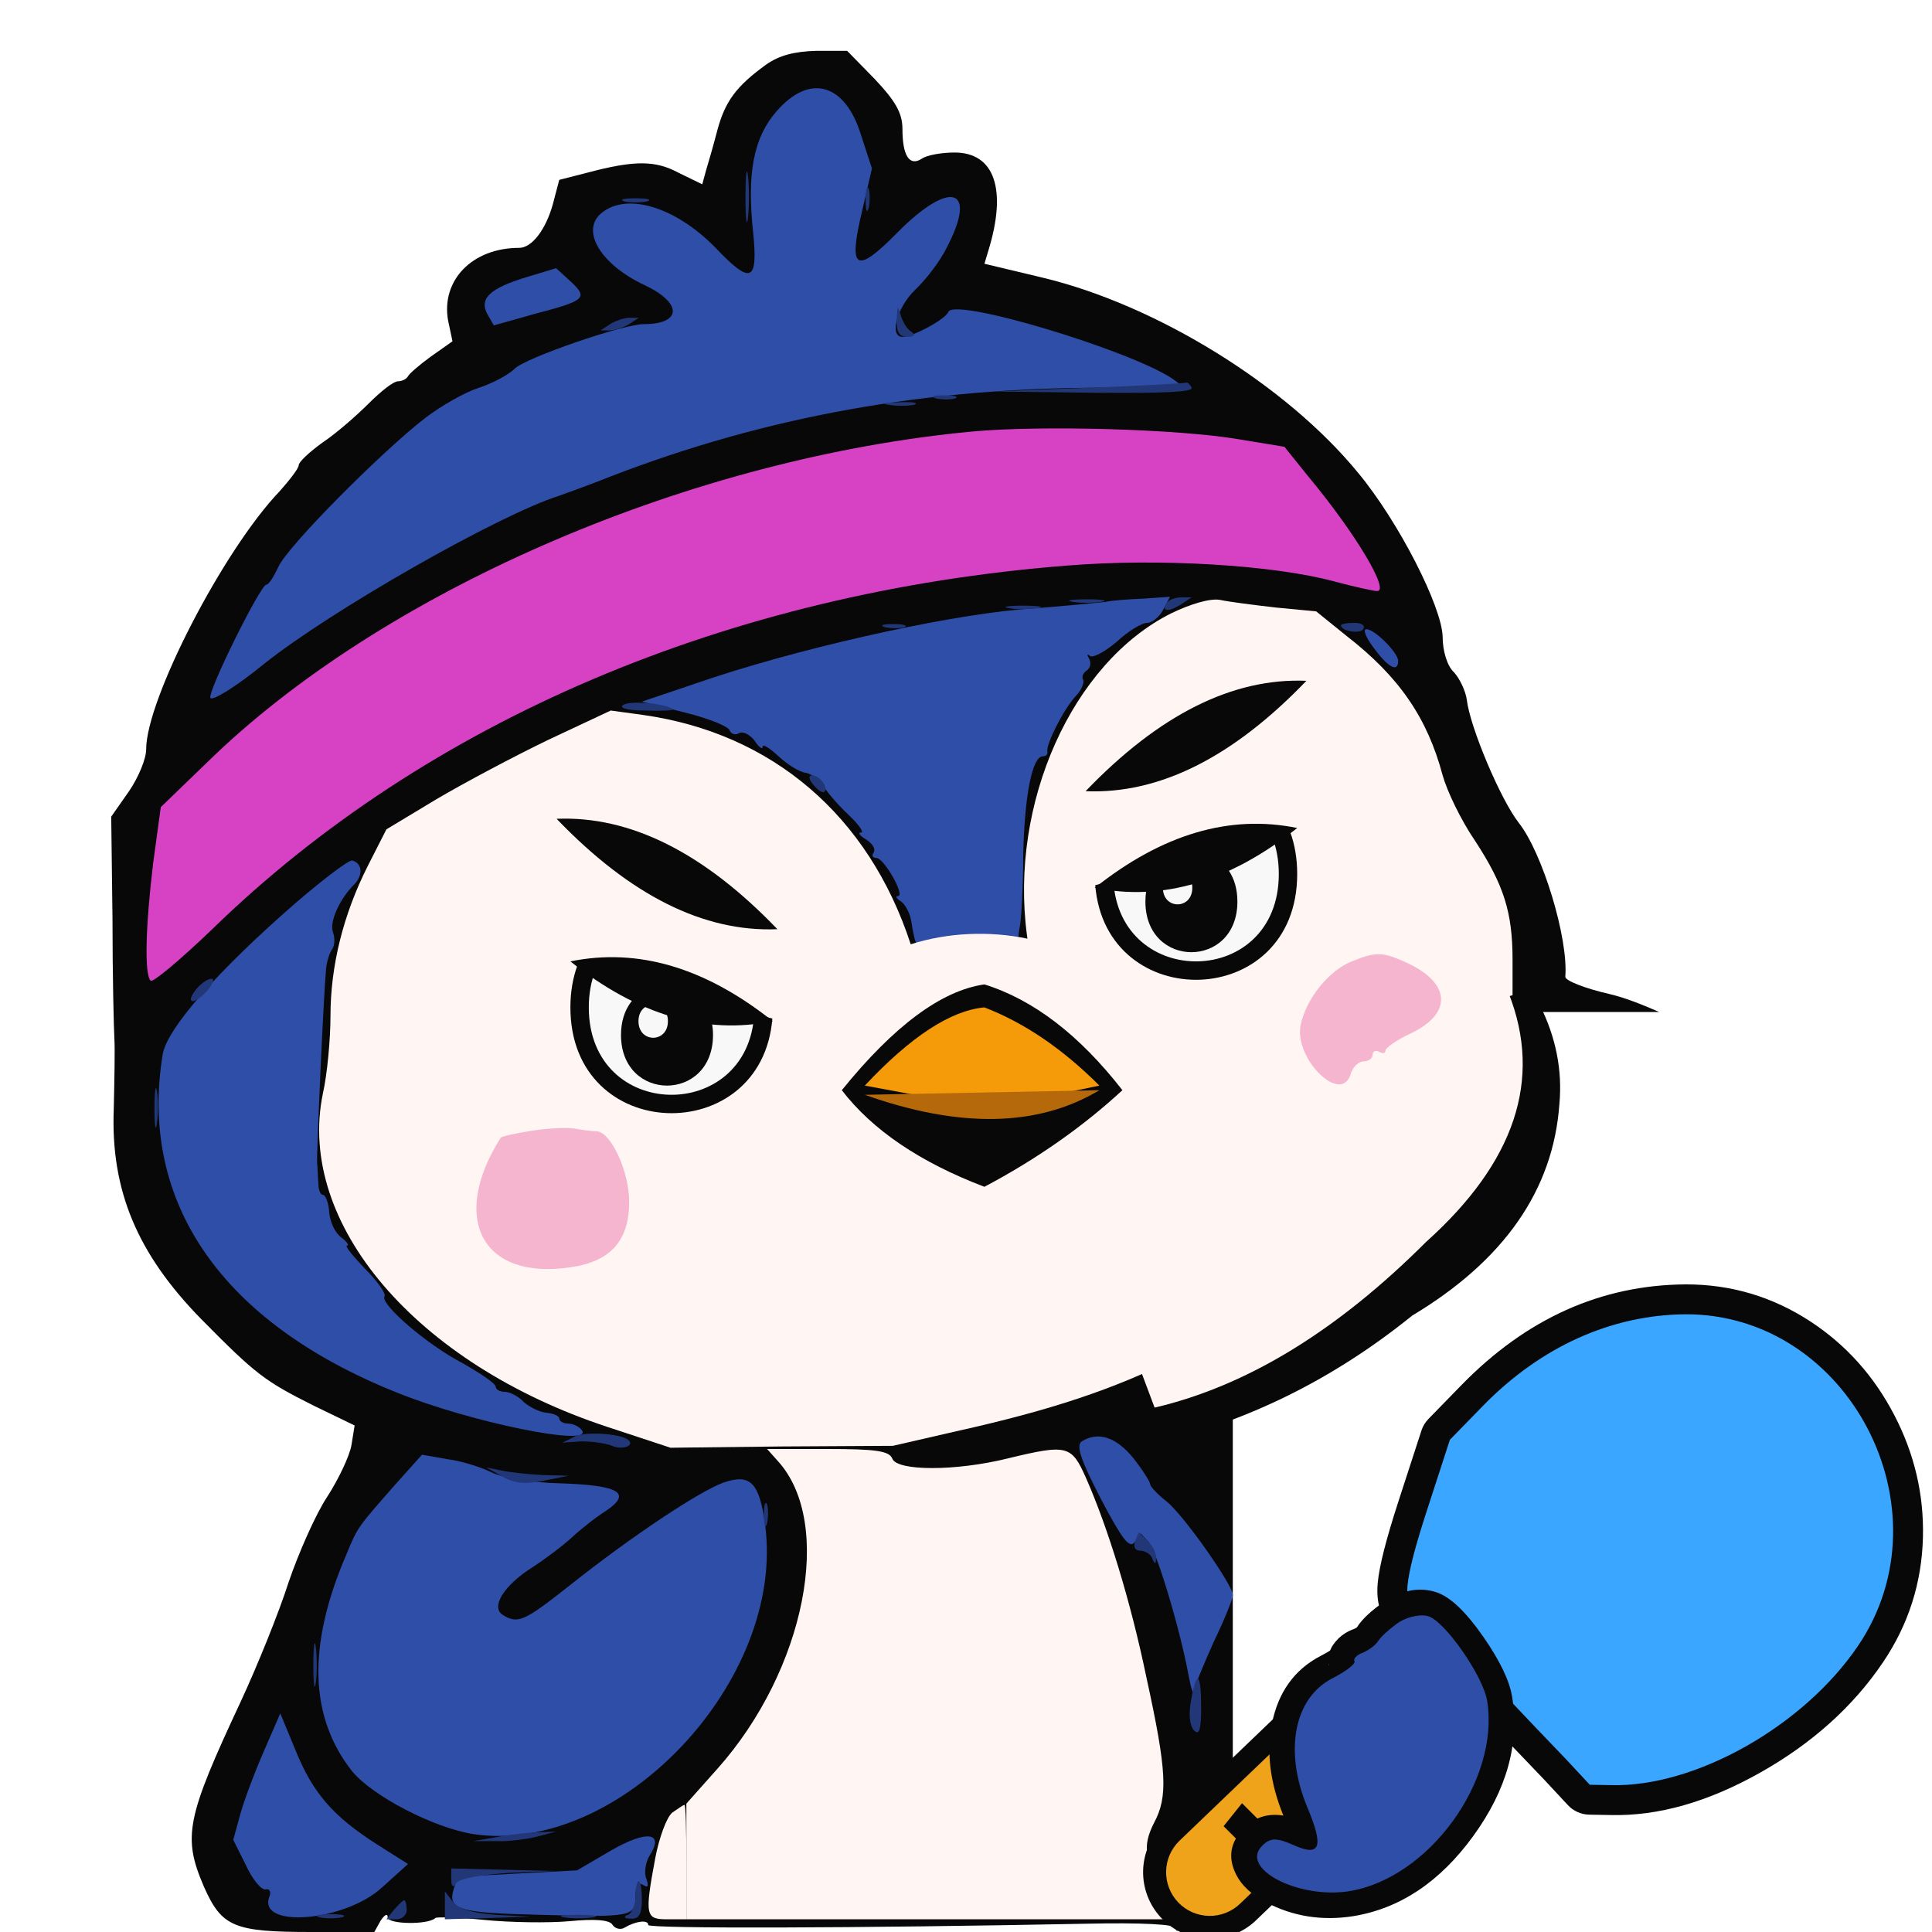
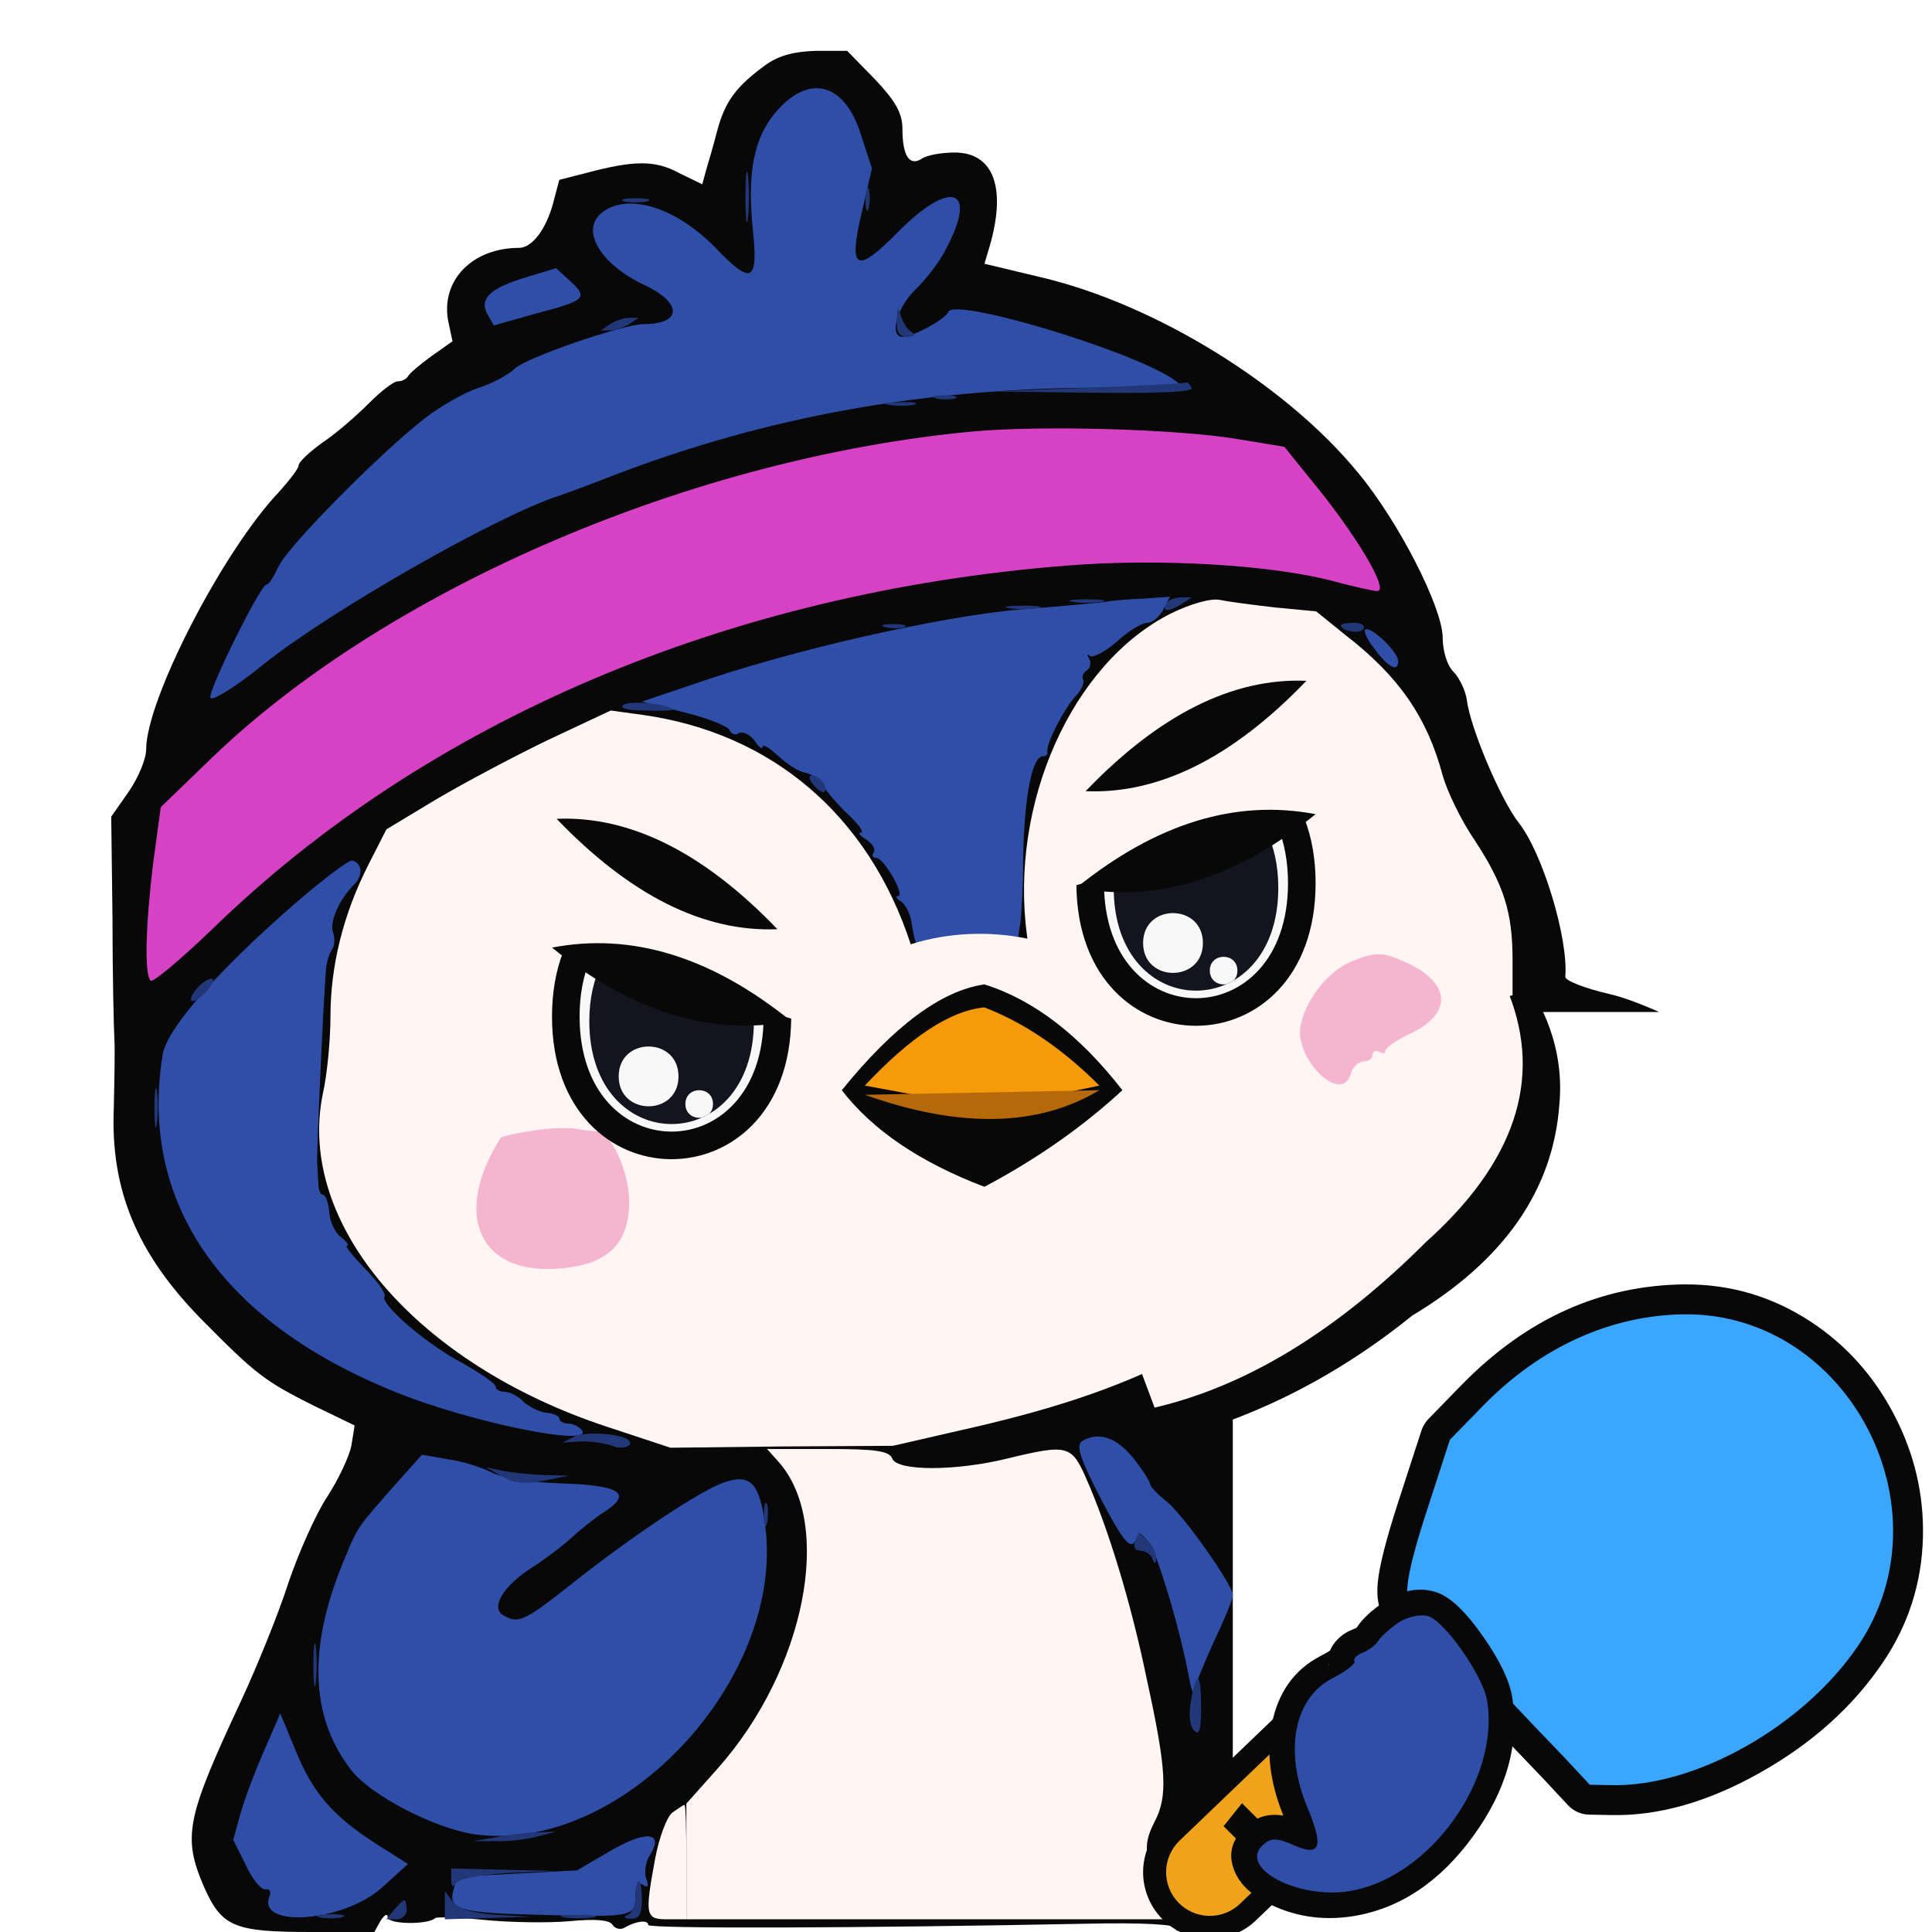
<svg xmlns="http://www.w3.org/2000/svg" viewBox="0 0 420 420" aria-hidden="true" class="sthings" data-character="pip">
  <g data-pip-part="body">
    <path fill="#080808" fill-rule="evenodd" d="M166.48 14.092C169.382 12.02 172.697 11.191 177.395 11.053H184.164L190.243 17.27C194.664 21.967 196.184 24.592 196.184 28.046C196.184 33.849 197.704 36.197 200.329 34.539C201.434 33.711 204.75 33.158 207.513 33.158C216.217 33.158 218.98 41.171 214.836 54.572L214.007 57.336L226.717 60.375C251.447 66.316 279.632 83.724 295.243 102.789C304.086 113.428 313.48 131.941 313.618 138.434C313.618 141.474 314.586 144.789 316.105 146.171C317.349 147.553 318.592 150.178 318.868 152.112C319.559 158.053 326.191 173.803 330.197 178.914C335.309 185.408 340.974 203.921 340.283 212.349C340.283 213.178 344.428 214.836 349.816 216.079C352.695 216.728 356.599 218.186 360.677 220H268V416.327C267.397 416.533 266.736 416.841 266.092 417.237C264.158 418.204 261.809 418.618 260.704 418.204C259.599 417.789 257.941 418.204 257.112 419.033C256.283 419.862 255.592 420 255.592 419.171C255.592 418.342 248.27 417.928 235.974 418.204C187.066 419.171 140.921 419.309 140.921 418.48C140.921 417.237 138.158 417.651 135.809 419.033C134.98 419.586 133.737 419.309 133.184 418.48C132.632 417.375 129.454 417.099 123.789 417.651C119.23 418.066 110.803 417.928 105.276 417.375C99.75 416.822 94.914 416.684 94.638 416.961C93.118 418.48 84.276 418.342 84.276 416.822C84.276 415.855 83.586 416.27 82.757 417.513L81.375 420H67.697C50.842 420 48.217 418.895 44.349 410.191C39.651 399.276 40.48 395.27 52.362 369.849C55.954 362.112 60.651 350.507 62.724 344.013C64.934 337.52 68.664 329.092 71.151 325.362C73.638 321.493 75.987 316.52 76.401 314.171L77.092 309.888L68.25 305.605C57.474 300.217 55.539 298.697 43.796 286.816C29.842 272.586 24.039 258.77 24.73 241.086C24.868 235.007 25.007 228.099 24.868 225.888C24.73 223.539 24.454 211.796 24.454 199.638L24.178 177.533L28.046 172.007C30.118 168.967 31.776 164.961 31.776 162.888C31.776 152.112 48.493 119.645 60.789 106.796C63 104.309 64.934 101.822 64.934 101.132C64.934 100.441 67.283 98.23 70.184 96.158C73.086 94.224 77.507 90.355 80.132 87.73C82.757 85.105 85.52 82.895 86.487 82.895C87.454 82.895 88.421 82.342 88.697 81.789C88.974 81.237 91.184 79.303 93.671 77.507L98.368 74.191L97.401 69.632C95.882 60.928 102.651 53.882 112.875 53.882C115.638 53.882 118.678 49.875 120.197 44.349L121.579 39.099L127.52 37.579C137.882 34.816 142.441 34.816 147.553 37.579L152.664 40.066L153.493 37.026C154.046 35.23 155.151 31.362 155.98 28.184C157.638 22.105 159.987 18.789 166.48 14.092Z" />
    <path fill="#080808" fill-rule="evenodd" d="M318 198Q341 218 339 240Q337 268 307 286Q281 307 250 314L247 301Q285 291 301 270Q322 247 318 223V198Z" />
    <path fill="#2f4ea8" fill-rule="evenodd" d="M168.829 24.178C163.855 29.842 162.336 37.579 163.717 50.428C164.822 61.342 163.303 62.033 155.428 53.743C146.862 45.039 136.5 41.862 130.974 46.145C126 49.875 130.421 57.474 140.23 62.033C148.382 65.901 148.243 70.461 139.954 70.461C135.533 70.461 114.257 77.783 111.908 80.132C110.526 81.513 107.072 83.309 104.171 84.276C101.132 85.243 96.02 88.145 92.566 90.77C83.171 97.954 62.447 118.816 60.513 123.237C59.546 125.309 58.441 127.105 57.888 127.105C56.645 127.105 45.178 150.178 45.73 151.697C46.007 152.526 51.257 149.349 57.336 144.375C71.842 132.77 108.454 111.908 121.579 107.763C123.513 107.072 128.487 105.276 132.632 103.618C166.618 90.493 201.296 84.276 240.118 84.276H257.526L254.901 82.342C245.645 76.125 207.237 64.52 206.132 67.836C205.579 69.355 198.533 73.224 196.184 73.224C193.283 73.224 194.941 66.868 198.947 63C201.296 60.789 204.474 56.645 205.855 53.743C212.625 40.757 206.546 38.961 195.079 50.566C185.961 59.822 184.303 58.717 187.48 45.592L189.553 36.612L187.204 29.428C183.75 18.099 176.013 15.888 168.829 24.178Z" />
    <path fill="#2f4ea8" fill-rule="evenodd" d="M114.947 60.099C106.105 62.724 103.895 65.072 106.243 68.803L107.349 70.737L116.191 68.25C127.243 65.349 127.934 64.796 124.066 61.204L120.888 58.303L114.947 60.099Z" />
    <path fill="#2f4ea8" fill-rule="evenodd" d="M240.395 130.836C239.289 130.974 230.862 131.803 221.743 132.493C204.474 134.013 172.421 141.197 151.007 148.658L139.539 152.526L148.796 154.875C153.908 156.118 158.329 157.914 158.605 158.743C158.882 159.572 159.849 159.849 160.539 159.434C161.368 158.882 162.888 159.572 163.993 160.954C164.961 162.474 165.789 163.026 165.789 162.336C165.789 161.645 167.309 162.612 169.243 164.408C171.178 166.204 173.803 167.862 175.184 168C176.428 168.276 178.224 169.52 178.914 170.763C179.743 172.145 182.092 174.908 184.441 177.118C186.651 179.191 187.895 180.987 187.204 180.987C186.375 180.987 186.928 181.678 188.309 182.507C189.553 183.336 190.382 184.441 189.967 185.27C189.414 185.961 189.691 186.513 190.52 186.513C192.178 186.513 196.875 194.803 195.217 194.803C194.526 194.803 194.941 195.355 195.77 195.908C196.737 196.461 197.842 198.533 198.118 200.329C198.395 202.263 198.809 204.059 198.947 204.474C199.224 204.888 199.224 205.579 199.086 206.132C199.086 206.822 199.638 207.237 200.467 207.237C201.296 207.237 201.711 208.066 201.296 209.171C200.053 212.211 203.921 212.901 209.171 210.691C211.934 209.586 215.664 208.618 217.599 208.618C219.947 208.618 221.053 207.789 221.191 206.132C221.191 204.888 221.467 202.539 221.743 201.158C222.02 199.638 222.434 192.868 222.434 185.961C222.711 173.112 224.368 164.408 226.717 164.408C227.408 164.408 227.822 163.993 227.684 163.303C227.408 161.783 231.138 154.322 233.763 151.421C235.145 150.039 235.836 148.243 235.421 147.691C235.145 147.138 235.421 146.309 236.25 145.757C237.079 145.204 237.217 144.099 236.803 143.27C236.25 142.303 236.25 142.026 236.941 142.579C237.493 143.132 240.118 141.75 242.743 139.539C245.23 137.191 248.27 135.395 249.375 135.395C250.48 135.395 252 134.151 252.829 132.632L254.349 129.73L248.408 130.145C245.092 130.283 241.5 130.559 240.395 130.836Z" />
    <path fill="#2f4ea8" fill-rule="evenodd" d="M298.697 140.921C301.737 145.066 303.947 146.309 303.947 143.684C303.947 141.888 298.836 136.776 297.039 136.776C296.211 136.776 296.901 138.572 298.697 140.921Z" />
    <path fill="#2f4ea8" fill-rule="evenodd" d="M64.243 196.322C47.388 210.967 36.336 223.539 35.368 229.204C30.118 261.395 48.217 287.507 86.211 302.704C102.237 309.197 128.763 314.586 126.553 310.993C126 310.164 124.618 309.474 123.513 309.474C122.408 309.474 121.579 308.921 121.579 308.368C121.579 307.816 120.336 307.263 118.816 307.125C117.296 306.987 115.086 305.882 113.842 304.776C112.737 303.533 110.803 302.566 109.697 302.566C108.592 302.566 107.763 302.013 107.763 301.461C107.763 300.77 104.447 298.559 100.579 296.349C92.842 292.342 82.618 283.5 83.586 281.842C84 281.289 82.066 278.526 79.303 275.763C76.678 273 74.882 270.789 75.434 270.789C75.987 270.789 75.434 269.961 74.191 268.993C72.947 268.164 71.704 265.678 71.566 263.467C71.428 261.395 70.737 259.737 70.184 259.737C69.632 259.737 69.217 258.632 69.217 257.25C69.079 256.007 69.079 253.934 68.941 252.829C68.803 250.895 70.322 216.77 70.875 210.691C71.013 209.171 71.566 207.237 72.257 206.27C72.809 205.441 72.809 203.783 72.395 202.678C71.566 200.467 73.776 195.493 76.954 192.316C79.026 190.243 78.75 187.618 76.539 187.066C75.849 186.928 70.322 191.072 64.243 196.322Z" />
    <path fill="#2f4ea8" fill-rule="evenodd" d="M235.145 313.342C233.901 314.309 234.868 317.211 239.289 325.776C243.849 334.48 245.507 336.691 246.612 335.309L247.993 333.375L249.651 335.171C251.309 336.829 256.421 353.684 258.355 364.046C258.908 367.086 259.461 368.743 259.599 367.776C259.599 366.671 261.671 361.836 263.882 356.862C266.23 352.026 268.026 347.467 268.026 346.776C268.026 344.566 257.112 329.092 253.52 326.329C251.586 324.809 250.066 323.151 250.066 322.737C250.066 322.184 248.408 319.559 246.336 316.934C242.605 312.375 238.737 311.132 235.145 313.342Z" />
    <path fill="#2f4ea8" fill-rule="evenodd" d="M85.796 322.875C77.921 331.855 77.783 331.855 75.296 337.934C66.73 357.829 67.283 373.303 76.539 385.046C80.961 390.434 94.224 397.342 102.928 398.724C134.842 403.421 170.763 365.289 166.342 331.579C165.099 322.322 163.164 320.25 157.224 322.322C151.974 324.257 137.329 333.928 123.789 344.704C113.98 352.441 112.599 353.132 109.283 351.059C106.658 349.401 109.421 344.704 115.776 340.697C118.539 338.901 122.408 336 124.342 334.204C126.276 332.408 129.592 329.783 131.803 328.401C137.467 324.533 134.566 322.875 121.717 322.461C115.5 322.322 109.145 321.217 106.934 320.112C104.724 319.007 100.441 317.625 97.263 317.211L91.737 316.243L85.796 322.875Z" />
    <path fill="#2f4ea8" fill-rule="evenodd" d="M57.336 380.763C55.401 385.184 53.053 391.401 52.224 394.441L50.704 399.967L53.467 405.493C54.849 408.533 56.783 410.882 57.75 410.743C58.579 410.467 58.993 411.296 58.579 412.263C55.816 419.309 74.882 417.789 83.033 410.329L88.697 405.217L81.928 400.934C72.395 394.855 67.974 389.743 64.243 380.487L60.928 372.474L57.336 380.763Z" />
    <path fill="#2f4ea8" fill-rule="evenodd" d="M132.77 402.316 125.447 406.599 112.461 407.289 99.474 407.98 98.645 410.605C97.263 415.164 99.612 415.855 117.572 416.27C137.467 416.822 138.158 416.684 138.158 412.125C138.158 409.914 138.711 409.086 139.816 409.776C140.921 410.467 141.059 410.053 140.507 408.395C139.954 407.151 140.368 404.803 141.197 403.421C144.513 398.309 140.645 397.757 132.77 402.316Z" />
    <path fill="#213777" fill-rule="evenodd" d="M162.059 42.829C162.059 47.803 162.336 49.737 162.612 47.25C162.888 44.901 162.888 40.757 162.612 38.27C162.336 35.921 162.059 37.855 162.059 42.829Z" />
    <path fill="#213777" fill-rule="evenodd" d="M188.171 43.52C188.171 45.73 188.447 46.559 188.862 45.178C189.138 43.934 189.138 42 188.862 41.033C188.447 40.204 188.171 41.171 188.171 43.52Z" />
    <path fill="#213777" fill-rule="evenodd" d="M135.809 43.796C137.053 44.072 139.263 44.072 140.645 43.796C141.888 43.382 140.783 43.105 138.158 43.105C135.533 43.105 134.428 43.382 135.809 43.796Z" />
    <path fill="#213777" fill-rule="evenodd" d="M194.941 69.355C194.803 72.257 195.493 73.224 197.289 73.224C198.809 73.224 199.086 72.809 198.118 72.118C197.151 71.566 196.184 69.908 195.77 68.388C195.217 66.316 195.079 66.454 194.941 69.355Z" />
    <path fill="#213777" fill-rule="evenodd" d="M132.632 70.461 130.559 71.842H132.632C133.737 71.842 135.671 71.151 136.776 70.461L138.849 69.079H136.776C135.671 69.079 133.737 69.77 132.632 70.461Z" />
    <path fill="#213777" fill-rule="evenodd" d="M236.941 84.276 216.217 85.105 238.046 85.382C252.276 85.52 259.599 85.243 259.046 84.276C258.632 83.447 258.079 83.033 257.941 83.171C257.803 83.309 248.408 83.862 236.941 84.276Z" />
    <path fill="#213777" fill-rule="evenodd" d="M203.507 86.625C204.75 86.901 206.684 86.901 207.651 86.625C208.48 86.211 207.513 85.934 205.164 85.934C202.954 85.934 202.125 86.211 203.507 86.625Z" />
    <path fill="#213777" fill-rule="evenodd" d="M193.145 88.007C194.803 88.283 197.289 88.283 198.671 88.007C199.914 87.592 198.533 87.316 195.493 87.454C192.454 87.454 191.349 87.73 193.145 88.007Z" />
    <path fill="#213777" fill-rule="evenodd" d="M233.211 130.836C234.868 131.112 237.632 131.112 239.428 130.836C241.086 130.559 239.704 130.283 236.25 130.283C232.796 130.283 231.414 130.559 233.211 130.836Z" />
    <path fill="#213777" fill-rule="evenodd" d="M253.52 131.25C252.414 133.046 254.211 133.046 256.974 131.25L259.046 129.868H256.697C255.454 129.868 253.934 130.421 253.52 131.25Z" />
    <path fill="#213777" fill-rule="evenodd" d="M219.395 132.217C221.053 132.493 223.816 132.493 225.612 132.217C227.27 131.941 225.888 131.664 222.434 131.664C218.98 131.664 217.599 131.941 219.395 132.217Z" />
    <path fill="#213777" fill-rule="evenodd" d="M192.454 136.362C193.697 136.638 195.632 136.638 196.599 136.362C197.428 135.947 196.461 135.671 194.112 135.671C191.901 135.671 191.072 135.947 192.454 136.362Z" />
    <path fill="#213777" fill-rule="evenodd" d="M291.513 135.947C291.513 137.191 295.658 137.882 296.349 136.776C296.901 135.947 295.934 135.395 294.414 135.395C292.757 135.395 291.513 135.671 291.513 135.947Z" />
    <path fill="#213777" fill-rule="evenodd" d="M135.533 153.217C134.428 153.908 136.362 154.461 140.23 154.461C143.822 154.599 146.586 154.461 146.309 154.184C144.789 152.941 137.053 152.25 135.533 153.217Z" />
    <path fill="#213777" fill-rule="evenodd" d="M176.842 170.625C177.809 171.868 178.914 172.421 179.191 172.145C180.158 171.178 178.224 168.553 176.566 168.553C175.737 168.553 175.737 169.382 176.842 170.625Z" />
    <path fill="#213777" fill-rule="evenodd" d="M42.829 214.836C40.066 218.151 42 218.704 44.901 215.526C46.283 214.007 46.697 212.763 46.007 212.763C45.178 212.763 43.796 213.73 42.829 214.836Z" />
    <path fill="#213777" fill-rule="evenodd" d="M33.572 241.086C33.572 244.816 33.849 246.336 34.125 244.125C34.401 242.053 34.401 239.013 34.125 237.217C33.849 235.559 33.572 237.217 33.572 241.086Z" />
    <path fill="#213777" fill-rule="evenodd" d="M125.033 312.237 122.27 313.618 126.414 313.342C128.763 313.342 131.664 313.757 133.046 314.309C135.257 315.276 138.02 314.309 136.638 313.066C135.118 311.684 127.52 311.132 125.033 312.237Z" />
    <path fill="#213777" fill-rule="evenodd" d="M109.145 320.941C111.632 322.461 114.118 322.737 118.125 321.908L123.651 320.803L118.125 320.664C115.086 320.526 111.079 320.112 109.145 319.697L105.691 319.007L109.145 320.941Z" />
    <path fill="#213777" fill-rule="evenodd" d="M166.066 329.507C166.066 331.717 166.342 332.546 166.757 331.164C167.033 329.921 167.033 327.987 166.757 327.02C166.342 326.191 166.066 327.158 166.066 329.507Z" />
    <path fill="#213777" fill-rule="evenodd" d="M246.75 335.033C246.336 336.276 246.75 337.105 247.855 337.105C248.961 337.105 250.204 337.934 250.48 338.763C251.033 340.145 251.309 340.145 251.309 338.763C251.447 337.796 250.618 336 249.513 335.033L247.579 333.099L246.75 335.033Z" />
    <path fill="#213777" fill-rule="evenodd" d="M68.112 361.974C68.112 366.118 68.388 367.914 68.664 365.704C68.941 363.632 68.941 360.316 68.664 358.105C68.388 356.033 68.112 357.829 68.112 361.974Z" />
    <path fill="#213777" fill-rule="evenodd" d="M258.908 369.711C258.355 372.75 258.632 375.237 259.599 376.204C260.704 377.309 261.118 376.066 261.118 371.23C261.118 363.493 260.151 362.803 258.908 369.711Z" />
    <path fill="#213777" fill-rule="evenodd" d="M281.98 379.934C281.98 381.868 282.533 384.355 283.224 385.461L284.605 387.533L284.467 385.461C284.329 384.355 283.776 381.868 283.224 379.934L282.118 376.48L281.98 379.934Z" />
    <path fill="#213777" fill-rule="evenodd" d="M108.454 399.276 102.928 400.243H107.763C110.388 400.382 114.533 399.829 116.743 399.276L120.888 398.171L117.434 398.309C115.5 398.309 111.493 398.724 108.454 399.276Z" />
    <path fill="#213777" fill-rule="evenodd" d="M98.092 408.533C98.092 410.191 98.507 410.467 99.197 409.362C99.75 408.395 104.586 407.566 110.526 407.151L120.888 406.737L109.559 406.461L98.092 406.184V408.533Z" />
    <path fill="#213777" fill-rule="evenodd" d="M138.158 412.263C138.158 414.059 137.329 415.993 136.5 416.27C135.395 416.684 135.671 417.099 137.191 417.099C138.849 417.237 139.539 416.132 139.539 413.092C139.539 410.743 139.263 408.947 138.849 408.947C138.434 408.947 138.158 410.467 138.158 412.263Z" />
    <path fill="#213777" fill-rule="evenodd" d="M291.237 409.914C292.895 410.191 295.382 410.191 296.763 409.914C298.007 409.5 296.625 409.224 293.586 409.362C290.546 409.362 289.441 409.638 291.237 409.914Z" />
    <path fill="#213777" fill-rule="evenodd" d="M96.711 414.197V417.237L106.105 416.961L115.362 416.684L107.763 416.27C102.789 415.855 99.612 415.026 98.507 413.507L96.711 411.158V414.197Z" />
    <path fill="#213777" fill-rule="evenodd" d="M85.658 415.164 84 417.237H86.211C87.454 417.237 88.421 416.27 88.421 415.164C88.421 414.059 88.145 413.092 87.868 413.092C87.592 413.092 86.625 414.059 85.658 415.164Z" />
    <path fill="#213777" fill-rule="evenodd" d="M69.493 416.822C70.737 417.099 72.947 417.099 74.329 416.822C75.572 416.408 74.467 416.132 71.842 416.132C69.217 416.132 68.112 416.408 69.493 416.822Z" />
    <path fill="#213777" fill-rule="evenodd" d="M122.684 416.822C124.342 417.099 127.105 417.099 128.901 416.822C130.559 416.546 129.178 416.27 125.724 416.27C122.27 416.27 120.888 416.546 122.684 416.822Z" />
    <path fill="#fff6f3" fill-rule="evenodd" d="M254.625 133.322C258.908 131.25 263.191 130.007 265.263 130.421C267.197 130.836 272.586 131.526 277.421 132.079L286.125 132.908L292.618 138.158C304.224 147.138 310.303 156.118 313.618 168.553C314.586 172.007 317.625 178.362 320.664 182.783C326.882 192.316 328.816 198.257 328.816 208.618V216.355L323.013 217.875C319.697 218.842 315.967 219.947 314.586 220.362C312.789 221.191 312.375 220.776 313.066 219.257C314.309 215.941 311.408 211.934 305.882 209.309L300.77 206.961L295.52 208.48C289.855 210.138 284.191 216.493 282.809 222.434C281.842 226.303 285.849 234.454 289.441 235.697C290.961 236.25 289.993 238.184 285.849 243.572C276.868 254.763 272.033 265.954 268.855 281.842L267.336 289.441L255.592 295.243C242.467 301.875 228.513 306.572 207.928 311.132L194.112 314.309L169.934 314.447L145.757 314.724L131.941 310.164C90.493 296.487 64.382 265.954 70.184 237.77C71.151 233.487 71.842 225.888 71.842 220.914C71.842 210 74.605 198.809 79.993 188.171L84 180.296L94.776 173.803C100.855 170.211 111.77 164.408 119.23 160.816L132.77 154.461L139.816 155.428C167.854 159.394 188.852 177.307 197.983 205.279C206.001 202.726 215.018 202.319 223.355 204.057L223.263 203.368C219.395 174.632 233.072 144.099 254.625 133.322Z" />
    <path fill="#fff6f3" fill-rule="evenodd" d="M273 208Q310 195 328 216Q339 244 310 270Q281 299 251 306L245 290Q264 265 267 241L273 208Z" />
    <path fill="#fff6f3" fill-rule="evenodd" d="M146.171 394.026C144.928 394.993 143.27 399.553 142.441 403.974C140.092 416.546 140.368 417.237 145.066 417.237H149.211V404.803C149.211 397.895 149.072 392.368 148.796 392.368C148.52 392.368 147.414 393.197 146.171 394.026Z" />
    <path fill="#fff6f3" fill-rule="evenodd" d="M169.105 317.625C181.401 331.164 175.046 363.079 155.98 384.493L149.211 392.092V404.664V417.237H203.092H256.974V413.783C256.974 411.711 255.73 409.5 253.52 408.118C248.961 405.079 248.132 401.625 250.895 396.237C253.934 390.572 253.658 384.908 249.237 364.737C245.783 348.02 240.809 331.993 236.112 321.355C232.934 314.171 232.105 313.895 218.98 317.072C207.789 319.836 194.941 319.836 193.974 317.072C193.283 315.414 190.382 315 179.882 315H166.757L169.105 317.625Z" />
    <path fill="#d742c5" fill-rule="evenodd" d="M211.382 93.809C150.868 99.474 85.243 127.52 46.836 163.993L34.954 175.461L33.296 187.618C31.638 201.434 31.362 211.796 32.743 213.178C33.158 213.73 39.237 208.618 46.145 201.987C92.704 156.671 158.329 128.763 231.829 122.961C252.138 121.303 276.868 122.822 290.132 126.414C294.276 127.52 298.559 128.487 299.388 128.487C302.151 128.487 294.691 115.914 284.329 103.48L279.217 97.125L269.132 95.467C256.007 93.257 226.303 92.428 211.382 93.809Z" />
    <path fill="#f5b5ce" fill-rule="evenodd" d="M293.447 209.171C288.75 211.243 284.053 217.046 282.809 222.572C281.013 229.757 291.375 240.257 293.586 233.625C294 231.967 295.382 230.724 296.487 230.724C297.592 230.724 298.421 230.033 298.421 229.204C298.421 228.513 299.112 228.237 299.803 228.651C300.632 229.066 301.184 229.066 301.184 228.375C301.184 227.822 303.671 226.026 306.711 224.645C315.691 220.362 315.414 213.868 306.158 209.447C300.493 206.822 299.112 206.822 293.447 209.171Z" />
    <path fill="#f5b5ce" fill-rule="evenodd" d="M115.776 245.783C112.184 246.336 109.145 247.026 108.868 247.303C97.678 264.987 104.862 278.388 124.066 275.487C132.77 274.243 136.776 269.684 136.776 261.257C136.776 254.625 132.77 245.921 129.592 245.921C128.625 245.921 126.553 245.645 125.033 245.368C123.513 245.092 119.368 245.23 115.776 245.783Z" />
  </g>
  <g data-pip-part="racket">
    <path fill="#080808" fill-rule="evenodd" d="M346.036 347.466 273.036 417.466Q272.005 418.454 270.801 419.223Q269.597 419.991 268.267 420.51Q266.936 421.028 265.53 421.278Q264.124 421.527 262.696 421.497Q261.268 421.467 259.873 421.159Q258.479 420.851 257.171 420.277Q255.864 419.703 254.693 418.885Q253.523 418.067 252.534 417.036Q251.546 416.005 250.777 414.801Q250.009 413.597 249.49 412.267Q248.972 410.936 248.722 409.53Q248.473 408.124 248.503 406.696Q248.533 405.268 248.841 403.873Q249.149 402.479 249.723 401.171Q250.297 399.864 251.115 398.693Q251.934 397.523 252.964 396.534L325.964 326.534Q326.995 325.546 328.199 324.777Q329.403 324.009 330.733 323.49Q332.064 322.972 333.47 322.722Q334.876 322.473 336.304 322.503Q337.732 322.533 339.126 322.841Q340.521 323.149 341.829 323.723Q343.136 324.297 344.307 325.115Q345.477 325.934 346.466 326.964Q347.454 327.995 348.223 329.199Q348.991 330.403 349.51 331.733Q350.028 333.064 350.278 334.47Q350.527 335.876 350.497 337.304Q350.467 338.732 350.159 340.126Q349.851 341.521 349.277 342.828Q348.703 344.136 347.885 345.307Q347.067 346.477 346.036 347.466Z" />
    <path fill="#efa31b" fill-rule="evenodd" d="M342.575 343.857 269.575 413.857Q268.9 414.505 268.111 415.008Q267.322 415.511 266.451 415.851Q265.579 416.191 264.657 416.354Q263.736 416.517 262.801 416.498Q261.865 416.478 260.952 416.276Q260.038 416.075 259.181 415.699Q258.324 415.323 257.558 414.786Q256.791 414.25 256.143 413.575Q255.495 412.9 254.992 412.111Q254.489 411.322 254.149 410.451Q253.809 409.579 253.646 408.657Q253.482 407.736 253.502 406.801Q253.522 405.865 253.723 404.952Q253.925 404.038 254.301 403.181Q254.677 402.324 255.213 401.558Q255.75 400.791 256.425 400.143L329.425 330.143Q330.1 329.495 330.889 328.992Q331.678 328.489 332.549 328.149Q333.421 327.809 334.342 327.646Q335.264 327.482 336.199 327.502Q337.135 327.522 338.048 327.723Q338.962 327.925 339.819 328.301Q340.676 328.677 341.442 329.213Q342.209 329.75 342.857 330.425Q343.505 331.1 344.008 331.889Q344.511 332.678 344.851 333.549Q345.191 334.421 345.354 335.342Q345.517 336.264 345.498 337.199Q345.478 338.135 345.276 339.048Q345.075 339.962 344.699 340.819Q344.323 341.675 343.786 342.442Q343.25 343.209 342.575 343.857Z" />
    <path fill="#080808" fill-rule="evenodd" d="M320 344 333 357 329 362 316 349 320 344Z" />
    <path fill="#080808" fill-rule="evenodd" d="M270 392 283 405 279 410 266 397 270 392Z" />
    <g data-pip-part="blade">
      <path fill="#080808" fill-rule="evenodd" d="M366.395 279.215Q381.219 279.169 393.634 287.321Q405.175 294.899 411.775 307.574Q418.367 320.233 418.031 334.14Q417.671 349.078 409.309 361.425Q399.589 375.789 382.725 385.309Q365.638 394.954 350.17 394.573L345.49 394.49Q344.167 394.467 342.958 393.928Q341.749 393.389 340.847 392.42L335.673 386.86L325.94 376.679L321.208 371.674Q312.815 362.747 310.923 361.282Q307.833 359.176 305.654 355.242Q302.518 354.577 300.664 351.29Q299.09 348.502 299.513 344.042Q300.024 338.642 303.975 326.483L309.009 310.992Q309.477 309.55 310.535 308.464L317.803 301.006Q338.928 279.424 366.367 279.216ZM308.367 355.354Q309.302 355.311 310.369 354.947Q309.999 355.073 309.616 355.154Q308.974 355.291 308.367 355.354Z" />
      <path fill="#3aa6ff" fill-rule="evenodd" d="M366.416 285.715C350.295 285.838 334.973 292.757 322.448 305.553L315.19 313L310.157 328.492C305.2 343.747 304.615 349.571 308.266 348.796C308.855 348.595 310.161 349.804 311.04 351.527C311.838 353.094 313.505 355.205 314.691 355.982C315.956 356.916 320.988 361.951 325.944 367.222C330.899 372.492 337.439 379.324 340.372 382.369L345.605 387.991L350.285 388.074C368.573 388.525 392.104 375.252 403.925 357.782C424.029 328.099 401.883 285.603 366.416 285.715Z" />
    </g>
    <path fill="#080808" fill-rule="evenodd" d="M301.048 348.098Q301.153 348.025 301.262 347.958Q306.97 344.424 312.226 346.132Q316.748 347.601 322.48 355.852Q327.869 363.611 328.722 368.87Q331.183 384.109 320.285 399.118Q309.407 414.1 294.135 416.565Q283.968 418.153 275.198 413.531Q270.535 411.074 268.756 407.573Q265.863 401.88 270.558 397.312Q273.975 393.889 278.992 394.689Q274.676 384.084 276.49 374.796Q278.506 364.47 287.074 359.99Q288.285 359.373 289.142 358.818Q289.665 357.479 290.942 356.222Q292.337 354.85 294.353 354.117Q294.916 353.875 294.982 353.77Q296.642 351.118 301.048 348.098ZM288.85 361.575Q288.97 362.887 289.937 364.261Q289.712 363.942 289.535 363.594Q289.01 362.564 288.85 361.575Z" />
    <path fill="#2f4ea8" fill-rule="evenodd" d="M304.158 352.634C302.289 353.915 300.249 355.722 299.644 356.688C299.04 357.654 297.519 358.758 296.343 359.247C295.036 359.694 294.169 360.574 294.435 361.097C294.833 361.662 292.53 363.383 289.57 364.891C281.346 369.191 279.116 380.524 284.146 392.763C287.839 401.517 287.113 403.75 281.151 401.087C277.6 399.497 276.158 399.465 274.423 401.225C269.349 406.114 282.114 412.876 293.286 411.131C310.61 408.334 326.089 387.071 323.293 369.747C322.422 364.379 314.206 352.558 310.527 351.362C308.95 350.85 306.158 351.396 304.158 352.634Z" />
  </g>
  <g class="sthings-face" data-face="angry">
-     <path fill="#fff6f3" fill-rule="evenodd" d="M125.497 209.947C133.198 188.71 168 191.727 168 219C168 219.833 167.967 220.644 167.904 221.432L125.497 209.947Z" />
-     <path fill="#080808" fill-rule="evenodd" d="M124 219C124 215.607 124.539 212.589 125.497 209.947L167.904 221.432C165.641 249.643 124 248.832 124 219Z" />
-     <path fill="#f8f8f8" fill-rule="evenodd" d="M128 219C128 215.975 128.513 213.311 129.417 211.009L163.964 220.365C162.694 244.324 128 243.869 128 219Z" />
-     <path fill="#080808" fill-rule="evenodd" d="M135 225C135 219.122 138.212 215.6 142.062 214.434L152.315 217.21C153.943 219.032 155 221.628 155 225C155 239.666 135 239.666 135 225Z" />
-     <path fill="#f8f8f8" fill-rule="evenodd" d="M138.8 222C138.8 217.2 145.2 217.2 145.2 222C145.2 226.8 138.8 226.8 138.8 222Z" />
-     <path fill="#080808" fill-rule="evenodd" d="M124 209Q146 204.5 168 222Q146 226.5 124 209Z" />
-     <path fill="#fff6f3" fill-rule="evenodd" d="M238 190C238 162.727 272.802 159.71 280.503 180.947L238.096 192.432C238.033 191.644 238 190.833 238 190Z" />
-     <path fill="#080808" fill-rule="evenodd" d="M280.503 180.947C281.461 183.589 282 186.607 282 190C282 219.832 240.359 220.643 238.096 192.432L280.503 180.947Z" />
-     <path fill="#f8f8f8" fill-rule="evenodd" d="M276.583 182.009C277.487 184.311 278 186.975 278 190C278 214.869 243.306 215.324 242.036 191.365L276.583 182.009Z" />
-     <path fill="#080808" fill-rule="evenodd" d="M249 196C249 193.036 249.817 190.671 251.121 188.905L262.804 185.741C266.258 187.149 269 190.569 269 196C269 210.666 249 210.666 249 196Z" />
-     <path fill="#f8f8f8" fill-rule="evenodd" d="M252.8 193C252.8 188.2 259.2 188.2 259.2 193C259.2 197.8 252.8 197.8 252.8 193Z" />
-     <path fill="#080808" fill-rule="evenodd" d="M238 193Q260 175.5 282 180Q260 197.5 238 193Z" />
+     <path fill="#fff6f3" fill-rule="evenodd" d="M122.311 207.232C132.39 180.337 172 184.926 172 221C172 221.143 171.999 221.286 171.998 221.428L122.311 207.232Z" />
+     <path fill="#080808" fill-rule="evenodd" d="M120 221C120 215.742 120.842 211.152 122.311 207.232L171.998 221.428C171.64 262.332 120 262.189 120 221Z" />
+     <path fill="#f8f8f8" fill-rule="evenodd" d="M126 221C126 216.306 126.793 212.274 128.156 208.902L165.98 219.708C165.993 220.133 166 220.564 166 221C166 254.333 126 254.333 126 221Z" />
+     <path fill="#14141f" fill-rule="evenodd" d="M128.111 222C128.111 217.061 129.093 212.94 130.732 209.638L163.768 219.077C163.848 220.017 163.889 220.991 163.889 222C163.889 251.813 128.111 251.813 128.111 222Z" />
+     <path fill="#f8f8f8" fill-rule="evenodd" d="M134.5 234C134.5 225.334 147.5 225.334 147.5 234C147.5 242.666 134.5 242.666 134.5 234Z" />
+     <path fill="#f8f8f8" fill-rule="evenodd" d="M149 240C149 236 155 236 155 240C155 240.926 154.679 241.637 154.184 242.135C153.67 242.435 153.145 242.705 152.61 242.944C150.937 243.254 149 242.273 149 240Z" />
+     <path fill="#080808" fill-rule="evenodd" d="M120 206Q146 201 172 222Q146 227 120 206Z" />
+     <path fill="#fff6f3" fill-rule="evenodd" d="M234 192C234 155.926 273.61 151.337 283.689 178.232L234.002 192.428C234.001 192.286 234 192.143 234 192Z" />
+     <path fill="#080808" fill-rule="evenodd" d="M283.689 178.232C285.158 182.152 286 186.742 286 192C286 233.189 234.36 233.332 234.002 192.428L283.689 178.232Z" />
+     <path fill="#f8f8f8" fill-rule="evenodd" d="M240 192C240 191.564 240.007 191.133 240.02 190.708L277.844 179.902C279.207 183.274 280 187.306 280 192C280 225.333 240 225.333 240 192Z" />
+     <path fill="#14141f" fill-rule="evenodd" d="M242.111 193C242.111 191.991 242.152 191.017 242.232 190.077L275.268 180.638C276.907 183.94 277.889 188.061 277.889 193C277.889 222.813 242.111 222.813 242.111 193Z" />
+     <path fill="#f8f8f8" fill-rule="evenodd" d="M248.5 205C248.5 196.334 261.5 196.334 261.5 205C261.5 213.666 248.5 213.666 248.5 205Z" />
+     <path fill="#f8f8f8" fill-rule="evenodd" d="M263 211C263 207 269 207 269 211C269 211.926 268.679 212.637 268.184 213.135C267.67 213.435 267.145 213.705 266.61 213.944C264.937 214.254 263 213.273 263 211Z" />
+     <path fill="#080808" fill-rule="evenodd" d="M234 193Q260 172 286 177Q260 198 234 193Z" />
    <path fill="#080808" fill-rule="evenodd" d="M121 178Q145 177 169 202Q145 203 121 178Z" />
    <path fill="#080808" fill-rule="evenodd" d="M236 172Q260 147 284 148Q260 173 236 172Z" />
    <g data-pip-part="beak">
      <path fill="#080808" fill-rule="evenodd" d="M183 237Q200 216 214 214Q230 219 244 237Q231 249 214 258Q193 250 183 237Z" />
      <path fill="#f59a08" fill-rule="evenodd" d="M188 236Q203 220 214 219Q227 224 239 236L215 241L188 236Z" />
      <path fill="#b5690b" fill-rule="evenodd" d="M188 238 239 237Q219 249 188 238Z" />
    </g>
  </g>
</svg>
